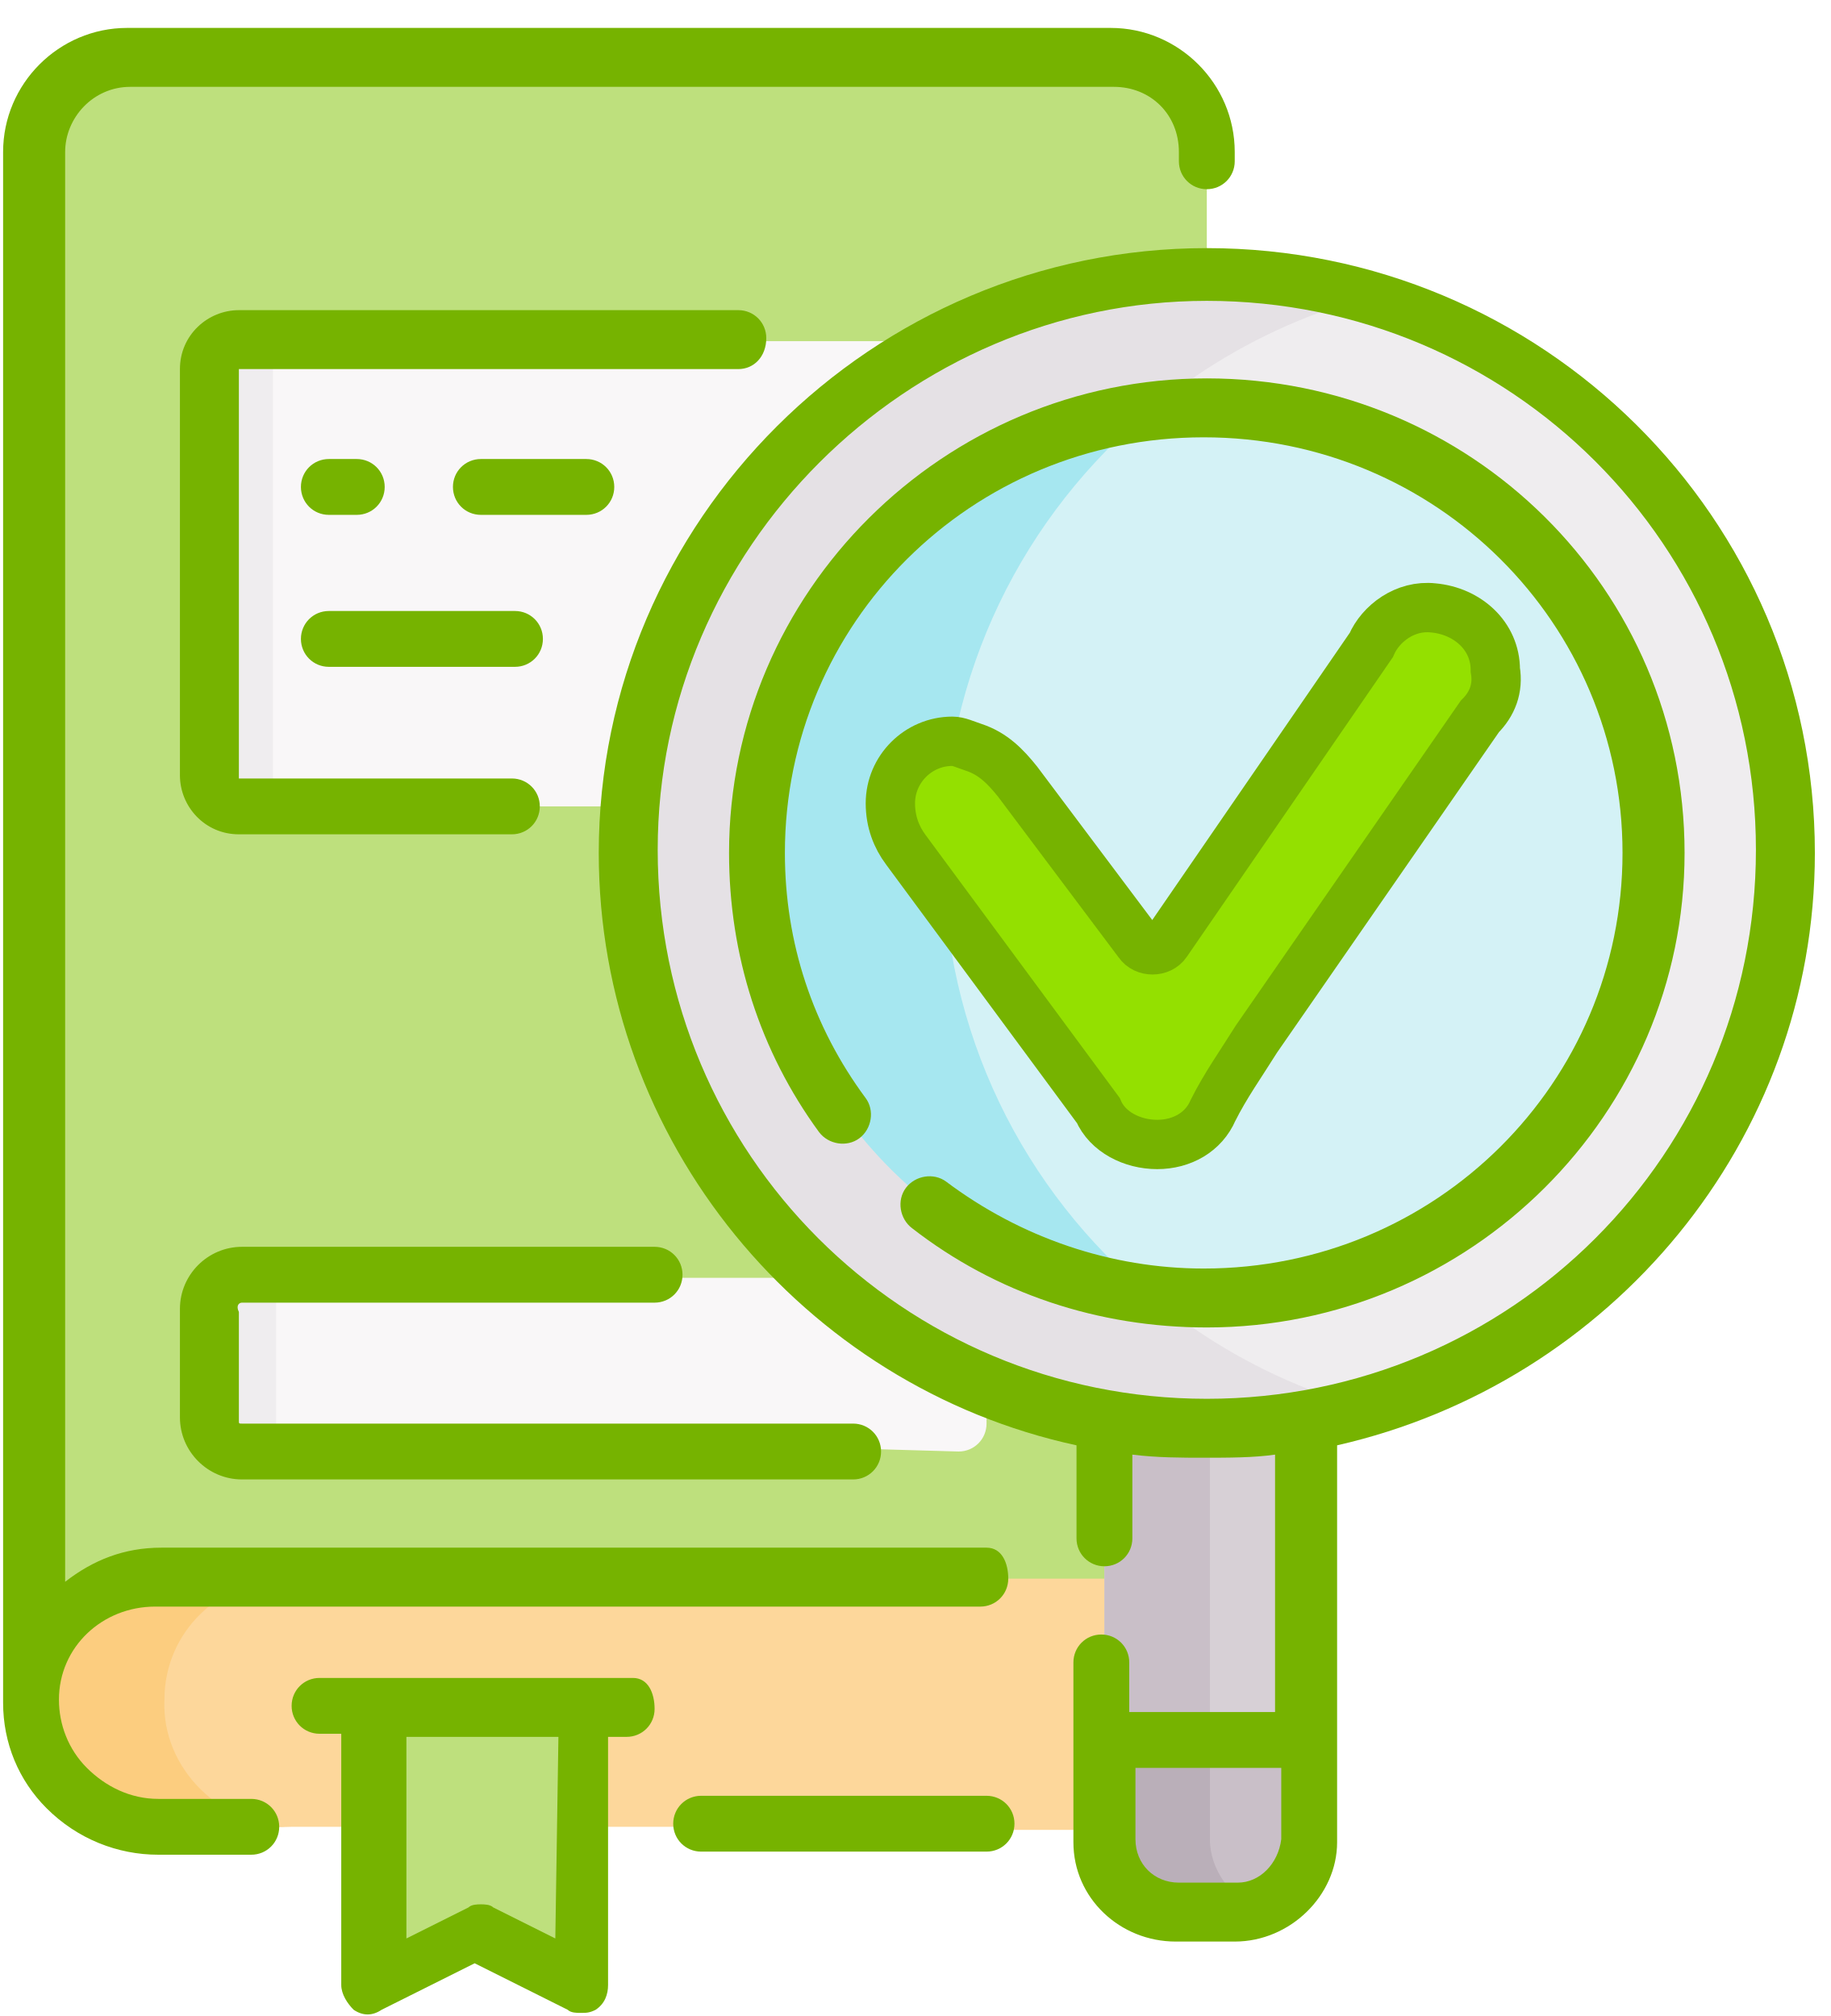
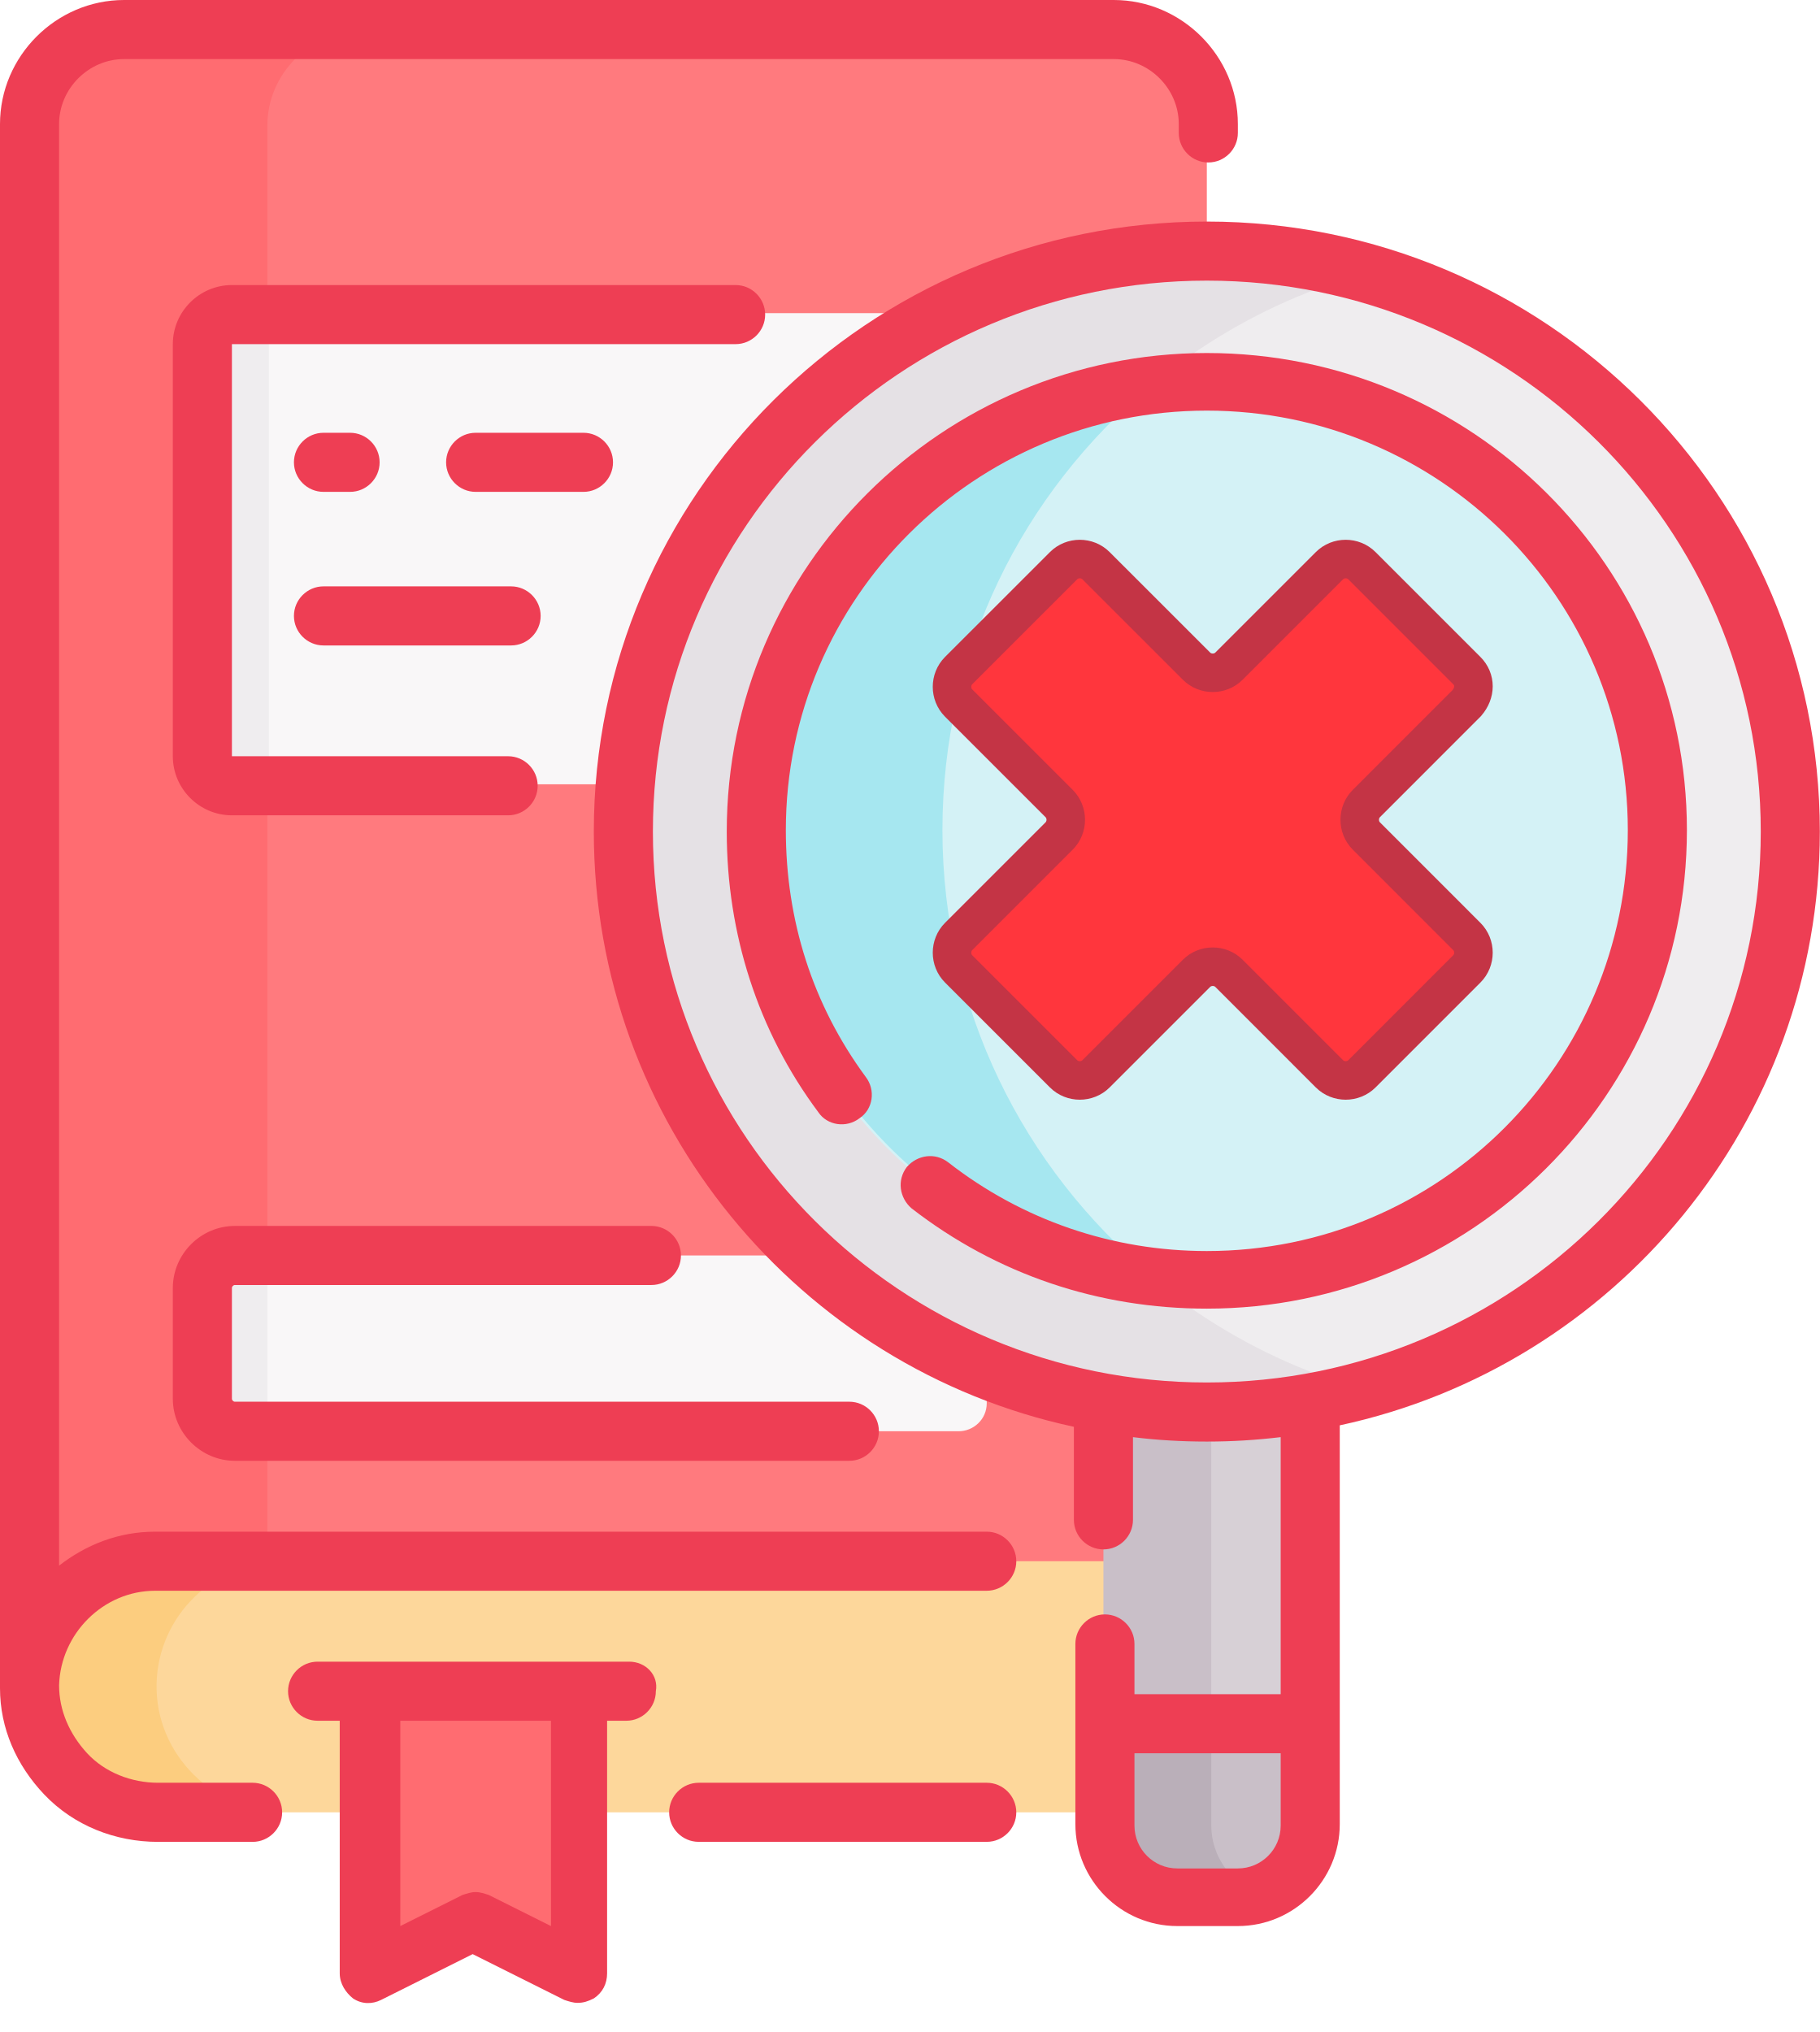
- <svg xmlns="http://www.w3.org/2000/svg" width="59" height="65" viewBox="0 0 59 65" fill="none">
-   <path d="M38.9 5.1V55L1.2 54.8V37.7V13.6V4.8C1.2 3.1 2.6 1.8 4.2 1.8H35.9C37.6 1.8 38.9 3.2 38.9 4.8V5.1Z" fill="#BEE07D" />
-   <path d="M8.8 54.9V37.8V13.7V4.9C8.8 3.2 10.2 1.9 11.8 1.9H4.1C2.4 1.9 1.1 3.3 1.1 4.9V13.7V37.8V54.9L38.8 55.1L8.8 54.9Z" fill="#BEE07D" />
-   <path d="M31.8 58.9H5.2C2.9 58.9 1 57.1 1.1 54.8C1.1 52.6 2.9 50.9 5.1 50.9H31.7H38.5V59H31.8V58.9Z" fill="#FDD79B" />
-   <path d="M5.3 54.8C5.3 52.6 7.1 50.9 9.3 50.9H5.2C3 50.9 1.2 52.7 1.2 54.8C1.2 57.1 3.1 58.9 5.3 58.9H9.4C7.1 58.9 5.2 57 5.3 54.8Z" fill="#FCCD7F" />
-   <path d="M18.3 63.8L15.4 62.4L12.5 63.8C12.3 63.9 12 63.7 12 63.5V55H18.8V63.5C18.8 63.8 18.5 63.9 18.3 63.8Z" fill="#BEE07D" />
-   <path d="M27.4 46.7H7.7C7.1 46.7 6.6 46.2 6.6 45.7V42.2C6.6 41.6 7.1 41.2 7.7 41.2H21H27.7H31.8V45.9C31.8 46.4 31.4 46.8 30.9 46.8L27.4 46.7Z" fill="#F9F7F8" />
-   <path d="M7.8 46.7H8.9V41.1H7.8C7.2 41.1 6.7 41.6 6.7 42.1V45.6C6.7 46.2 7.2 46.7 7.8 46.7Z" fill="#EFEDEF" />
-   <path d="M31.8 10.9V26H16.5H7.7C7.2 26 6.8 25.6 6.8 25.1V11.9C6.8 11.4 7.2 11 7.7 11H23.8H31.8V10.9Z" fill="#F9F7F8" />
-   <path d="M7.6 26H8.8V13.6V10.9H7.6C7.1 10.9 6.7 11.3 6.7 11.8V25C6.7 25.6 7.1 26 7.6 26Z" fill="#EFEDEF" />
-   <path d="M42.2 57.5V45.8V35.9H35.6V45.8V57.5H42.2Z" fill="#D7D0D6" />
-   <path d="M39 35.9H35.6V45.8V57.5H39V45.8V35.9Z" fill="#C9BFC8" />
-   <path d="M38.9 46.1C49.228 46.1 57.6 37.773 57.6 27.5C57.6 17.227 49.228 8.9 38.9 8.9C28.572 8.9 20.2 17.227 20.2 27.5C20.2 37.773 28.572 46.1 38.9 46.1Z" fill="#EFEDEF" />
-   <path d="M30.4 27.5C30.4 19 36.1 11.8 44 9.6C42.4 9.1 40.7 8.9 38.9 8.9C28.6 8.9 20.2 17.2 20.2 27.5C20.2 37.8 28.6 46.1 38.9 46.1C40.7 46.1 42.4 45.9 44 45.4C36.1 43.2 30.4 36 30.4 27.5Z" fill="#E5E1E5" />
-   <path d="M38.9 41.9C46.853 41.9 53.3 35.453 53.3 27.5C53.3 19.547 46.853 13.1 38.9 13.1C30.947 13.1 24.5 19.547 24.5 27.5C24.5 35.453 30.947 41.9 38.9 41.9Z" fill="#D4F2F6" />
-   <path d="M37.1 13.2C30 14.1 24.5 20.1 24.5 27.5C24.5 34.9 30 40.9 37.1 41.8C33 38.4 30.4 33.3 30.4 27.5C30.4 21.7 33 16.6 37.1 13.2Z" fill="#A6E7F0" />
-   <path d="M42.2 56.1V59.3C42.2 60.6 41.2 61.6 39.9 61.6H38C36.7 61.6 35.7 60.6 35.7 59.3V56.1H42.2Z" fill="#C9BFC8" />
-   <path d="M39 59.3V56.1H35.6V59.3C35.6 60.6 36.6 61.6 37.9 61.6H39.8C40.1 61.6 40.3 61.6 40.5 61.5C39.7 61.2 39 60.3 39 59.3Z" fill="#BAAFB9" />
-   <path d="M31.8 57.9H22.6C22.1 57.9 21.7 58.3 21.7 58.8C21.7 59.3 22.1 59.7 22.6 59.7H31.8C32.3 59.7 32.7 59.3 32.7 58.8C32.7 58.3 32.3 57.9 31.8 57.9Z" fill="#76B300" />
-   <path d="M31.8 49.9H5.2C4 49.9 3 50.3 2.1 51V4.9C2.1 3.8 3 2.8 4.2 2.8H35.9C37.1 2.8 38 3.7 38 4.9V5.2C38 5.7 38.4 6.1 38.9 6.1C39.4 6.1 39.8 5.7 39.8 5.2V4.9C39.8 2.7 38 0.9 35.8 0.9H4.1C1.9 0.9 0.1 2.7 0.1 4.9V54.9C0.1 56.2 0.6 57.4 1.5 58.3C2.5 59.3 3.8 59.8 5.1 59.8H8.1C8.6 59.8 9 59.4 9 58.9C9 58.4 8.6 58 8.1 58H5.1C4.2 58 3.4 57.6 2.8 57C2.2 56.4 1.9 55.6 1.9 54.8C1.9 53.1 3.3 51.8 5 51.8H31.6C32.1 51.8 32.5 51.4 32.5 50.9C32.5 50.4 32.3 49.9 31.8 49.9Z" fill="#76B300" />
-   <path d="M20.4 54.1H18.8H12H10.3C9.8 54.1 9.4 54.5 9.4 55C9.4 55.5 9.8 55.9 10.3 55.9H11V64C11 64.3 11.2 64.6 11.4 64.8C11.7 65 12 65 12.3 64.8L15.3 63.3L18.3 64.8C18.4 64.9 18.6 64.9 18.7 64.9C18.9 64.9 19 64.9 19.2 64.8C19.5 64.6 19.6 64.3 19.6 64V56H20.2C20.7 56 21.1 55.6 21.1 55.1C21.1 54.6 20.9 54.1 20.4 54.1ZM17.9 62.5L15.9 61.5C15.8 61.4 15.6 61.4 15.5 61.4C15.4 61.4 15.2 61.4 15.1 61.5L13.1 62.5V56H18L17.9 62.5Z" fill="#76B300" />
-   <path d="M7.8 42H21.1C21.6 42 22 41.6 22 41.1C22 40.6 21.6 40.2 21.1 40.2H7.8C6.7 40.2 5.8 41.1 5.8 42.2V45.7C5.8 46.8 6.7 47.7 7.8 47.7H27.5C28 47.7 28.4 47.3 28.4 46.8C28.4 46.3 28 45.9 27.5 45.9H7.8C7.7 45.9 7.7 45.9 7.7 45.8V42.3C7.6 42.1 7.7 42 7.8 42Z" fill="#76B300" />
-   <path d="M24.7 10.9C24.7 10.4 24.3 10 23.8 10H7.7C6.7 10 5.8 10.8 5.8 11.9V25C5.8 26 6.6 26.9 7.7 26.9H16.5C17 26.9 17.4 26.5 17.4 26C17.4 25.5 17 25.1 16.5 25.1H7.7V11.9H23.8C24.3 11.9 24.7 11.5 24.7 10.9Z" fill="#76B300" />
-   <path d="M58.5 27.5C58.5 16.7 49.7 8 38.9 8C28.1 8 19.3 16.8 19.3 27.5C19.3 36.8 25.9 44.7 34.7 46.6V49.6C34.7 50.1 35.1 50.5 35.6 50.5C36.1 50.5 36.5 50.1 36.5 49.6V46.9C37.3 47 38.1 47 38.8 47C39.6 47 40.4 47 41.1 46.9V55.2H36.4V53.6C36.4 53.1 36 52.7 35.5 52.7C35 52.7 34.6 53.1 34.6 53.6V59.4C34.6 61.2 36.1 62.6 37.9 62.6H39.8C41.6 62.6 43.1 61.1 43.1 59.4V46.6C51.9 44.6 58.5 36.8 58.5 27.5ZM39.9 60.7H38C37.2 60.7 36.6 60.1 36.6 59.3V57H41.3V59.3C41.2 60.1 40.6 60.7 39.9 60.7ZM38.9 45.1C29.1 45.1 21.2 37.2 21.2 27.4C21.2 17.7 29.2 9.7 38.9 9.7C48.7 9.7 56.6 17.6 56.6 27.4C56.6 37.2 48.7 45.1 38.9 45.1Z" fill="#76B300" />
-   <path d="M38.9 12.2C30.4 12.2 23.5 19.1 23.5 27.5C23.5 30.8 24.5 33.9 26.4 36.5C26.7 36.9 27.3 37 27.7 36.7C28.1 36.4 28.2 35.8 27.9 35.4C26.2 33.1 25.3 30.4 25.3 27.5C25.3 20.1 31.3 14.1 38.8 14.1C46.3 14.1 52.3 20.1 52.3 27.5C52.3 34.9 46.3 40.9 38.8 40.9C35.8 40.9 32.9 39.9 30.5 38.1C30.1 37.8 29.5 37.9 29.2 38.3C28.9 38.7 29 39.3 29.4 39.6C32.1 41.7 35.4 42.8 38.9 42.8C47.4 42.8 54.3 35.9 54.3 27.5C54.3 19 47.4 12.2 38.9 12.2Z" fill="#76B300" />
-   <path d="M10.6 16.6H11.5C12 16.6 12.4 16.2 12.4 15.7C12.4 15.2 12 14.8 11.5 14.8H10.6C10.1 14.8 9.7 15.2 9.7 15.7C9.7 16.2 10.1 16.6 10.6 16.6Z" fill="#76B300" />
-   <path d="M19.8 15.7C19.8 15.2 19.4 14.8 18.9 14.8H15.5C15 14.8 14.6 15.2 14.6 15.7C14.6 16.2 15 16.6 15.5 16.6H18.9C19.4 16.6 19.8 16.2 19.8 15.7Z" fill="#76B300" />
-   <path d="M10.6 21.5H16.6C17.1 21.5 17.5 21.1 17.5 20.6C17.5 20.1 17.1 19.7 16.6 19.7H10.6C10.1 19.7 9.7 20.1 9.7 20.6C9.7 21.1 10.1 21.5 10.6 21.5Z" fill="#76B300" />
-   <path d="M47.7 23.1C48.1 22.7 48.3 22.2 48.2 21.6C48.2 20.5 47.3 19.7 46.2 19.6C45.3 19.5 44.5 20.1 44.2 20.8L37.6 30.4C37.4 30.7 36.9 30.7 36.7 30.4L32.8 25.2C32.4 24.7 32 24.3 31.4 24.1C31.1 24 30.9 23.9 30.7 23.9C29.6 23.9 28.7 24.8 28.7 25.9C28.7 26.5 28.9 27 29.2 27.4L35.4 35.8C35.7 36.5 36.5 36.9 37.3 36.9C38.1 36.9 38.8 36.5 39.1 35.8C39.5 35 40 34.3 40.5 33.5L47.7 23.1Z" fill="#94E000" stroke="#76B300" stroke-width="1.59" stroke-miterlimit="10" />
+ <svg xmlns="http://www.w3.org/2000/svg" width="60" height="67" viewBox="0 0 60 67" fill="none">
+   <path d="M39.789 4.383V55.763L0.926 55.617V37.987V13.149V4.14C0.926 2.435 2.338 1.023 4.042 1.023H36.672C38.377 1.023 39.789 2.435 39.789 4.14V4.383Z" fill="#FF7A7E" />
+   <path d="M8.815 55.617V37.987V13.149V4.14C8.815 2.435 10.227 1.023 11.932 1.023H4.042C2.337 1.023 0.925 2.435 0.925 4.14V13.149V37.987V55.617L39.789 55.763V55.714L8.815 55.617Z" fill="#FF6C71" />
+   <path d="M32.532 59.757H5.211C2.873 59.757 0.925 57.857 0.974 55.52C1.023 53.279 2.873 51.477 5.114 51.477H32.532H39.497V59.757H32.532Z" fill="#FDD79B" />
+   <path d="M5.162 55.52C5.211 53.279 7.062 51.477 9.302 51.477H5.065C2.776 51.477 0.925 53.279 0.925 55.52C0.877 57.857 2.825 59.757 5.162 59.757H9.399C7.062 59.757 5.114 57.857 5.162 55.52Z" fill="#FCCD7F" />
+   <path d="M18.604 64.822L15.633 63.361L12.662 64.822C12.419 64.919 12.175 64.773 12.175 64.529V55.763H19.14V64.529C19.14 64.773 18.847 64.968 18.604 64.822Z" fill="#FF6C71" stroke="black" stroke-width="1.091" stroke-miterlimit="10" />
+   <path d="M28.003 47.192H7.744C7.159 47.192 6.672 46.705 6.672 46.12V42.468C6.672 41.883 7.159 41.396 7.744 41.396H21.477H28.345H32.533V46.266C32.533 46.802 32.094 47.192 31.607 47.192H28.003Z" fill="#F9F7F8" />
+   <path d="M7.744 47.192H8.815V41.396H7.744C7.159 41.396 6.672 41.883 6.672 42.468V46.12C6.672 46.705 7.159 47.192 7.744 47.192Z" fill="#EFEDEF" />
+   <path d="M32.533 10.373V25.86H16.753H7.646C7.111 25.86 6.672 25.422 6.672 24.886V11.299C6.672 10.763 7.111 10.325 7.646 10.325H24.253H32.533V10.373Z" fill="#F9F7F8" />
+   <path d="M7.646 25.909H8.864V13.149V10.422H7.646C7.111 10.422 6.672 10.861 6.672 11.396V24.984C6.672 25.471 7.111 25.909 7.646 25.909Z" fill="#EFEDEF" />
+   <path d="M43.198 58.344V46.266V36.088H36.429V46.266V58.344H43.198Z" fill="#D7D0D6" />
+   <path d="M39.935 36.088H36.38V46.266V58.344H39.935V46.266V36.088Z" fill="#C9BFC8" />
+   <path d="M39.789 46.559C50.413 46.559 59.026 37.989 59.026 27.419C59.026 16.848 50.413 8.279 39.789 8.279C29.165 8.279 20.552 16.848 20.552 27.419C20.552 37.989 29.165 46.559 39.789 46.559Z" fill="#EFEDEF" />
+   <path d="M31.023 27.419C31.023 18.653 36.964 11.25 45 9.01C43.344 8.523 41.591 8.279 39.789 8.279C29.172 8.279 20.552 16.851 20.552 27.419C20.552 37.987 29.172 46.559 39.789 46.559C41.591 46.559 43.344 46.315 45 45.828C36.964 43.588 31.023 36.185 31.023 27.419Z" fill="#E5E1E5" />
+   <path d="M39.789 42.224C47.993 42.224 54.643 35.596 54.643 27.419C54.643 19.242 47.993 12.614 39.789 12.614C31.586 12.614 24.935 19.242 24.935 27.419C24.935 35.596 31.586 42.224 39.789 42.224Z" fill="#D4F2F6" />
+   <path d="M37.939 12.711C30.634 13.636 24.984 19.87 24.984 27.37C24.984 34.87 30.634 41.153 37.939 42.029C33.75 38.523 31.072 33.263 31.072 27.37C31.072 21.477 33.702 16.266 37.939 12.711Z" fill="#A6E7F0" />
+   <path d="M43.198 56.834V60.195C43.198 61.51 42.127 62.581 40.812 62.581H38.815C37.5 62.581 36.429 61.51 36.429 60.195V56.834H43.198Z" fill="#C9BFC8" />
+   <path d="M39.935 60.195V56.834H36.38V60.195C36.38 61.51 37.452 62.581 38.767 62.581H40.763C41.056 62.581 41.299 62.532 41.542 62.435C40.617 62.143 39.935 61.218 39.935 60.195Z" fill="#BAAFB9" />
+   <path d="M32.533 58.782H23.036C22.5 58.782 22.062 59.221 22.062 59.757C22.062 60.292 22.5 60.73 23.036 60.73H32.533C33.068 60.73 33.507 60.292 33.507 59.757C33.507 59.221 33.068 58.782 32.533 58.782Z" fill="#EE3E54" />
+   <path d="M32.532 50.503H5.114C3.896 50.503 2.825 50.942 1.948 51.623V4.091C1.948 2.922 2.922 1.948 4.091 1.948H36.721C37.89 1.948 38.864 2.922 38.864 4.091V4.383C38.864 4.919 39.302 5.357 39.838 5.357C40.373 5.357 40.812 4.919 40.812 4.383V4.091C40.812 1.851 38.961 0 36.721 0H4.091C1.851 0 0 1.851 0 4.091V55.617C0 55.617 0 55.617 0 55.666C0 56.981 0.536 58.198 1.461 59.172C2.435 60.195 3.799 60.731 5.211 60.731H8.328C8.864 60.731 9.302 60.292 9.302 59.757C9.302 59.221 8.864 58.782 8.328 58.782H5.211C4.334 58.782 3.458 58.442 2.873 57.809C2.289 57.175 1.948 56.396 1.948 55.568C1.997 53.864 3.409 52.451 5.114 52.451H32.532C33.068 52.451 33.507 52.013 33.507 51.477C33.507 50.942 33.068 50.503 32.532 50.503Z" fill="#EE3E54" />
+   <path d="M20.747 54.789H19.139H12.175H10.471C9.935 54.789 9.497 55.227 9.497 55.763C9.497 56.299 9.935 56.737 10.471 56.737H11.201V65.065C11.201 65.406 11.396 65.698 11.639 65.893C11.932 66.088 12.273 66.088 12.565 65.942L15.584 64.432L18.604 65.942C18.75 65.99 18.896 66.039 19.042 66.039C19.237 66.039 19.383 65.99 19.578 65.893C19.87 65.698 20.016 65.406 20.016 65.065V56.737H20.649C21.185 56.737 21.623 56.299 21.623 55.763C21.721 55.227 21.282 54.789 20.747 54.789ZM18.165 63.507L16.12 62.484C15.974 62.435 15.828 62.386 15.682 62.386C15.536 62.386 15.389 62.435 15.243 62.484L13.198 63.507V56.737H18.165V63.507Z" fill="#EE3E54" />
+   <path d="M7.743 42.37H21.477C22.013 42.37 22.451 41.932 22.451 41.396C22.451 40.86 22.013 40.422 21.477 40.422H7.743C6.623 40.422 5.698 41.347 5.698 42.468V46.12C5.698 47.24 6.623 48.166 7.743 48.166H28.003C28.539 48.166 28.977 47.727 28.977 47.192C28.977 46.656 28.539 46.218 28.003 46.218H7.743C7.694 46.218 7.646 46.169 7.646 46.12V42.468C7.646 42.419 7.694 42.37 7.743 42.37Z" fill="#EE3E54" />
+   <path d="M25.227 10.373C25.227 9.838 24.789 9.399 24.253 9.399H7.646C6.574 9.399 5.698 10.276 5.698 11.347V24.935C5.698 26.006 6.574 26.883 7.646 26.883H16.753C17.289 26.883 17.727 26.445 17.727 25.909C17.727 25.373 17.289 24.935 16.753 24.935H7.646V11.347H24.253C24.789 11.347 25.227 10.909 25.227 10.373Z" fill="#EE3E54" />
+   <path d="M60 27.419C60 16.315 50.941 7.305 39.789 7.305C28.636 7.305 19.578 16.315 19.578 27.419C19.578 37.013 26.347 45.097 35.406 47.045V50.114C35.406 50.649 35.844 51.088 36.38 51.088C36.916 51.088 37.354 50.649 37.354 50.114V47.386C38.133 47.484 38.961 47.532 39.789 47.532C40.617 47.532 41.396 47.484 42.224 47.386V55.861H37.403V54.205C37.403 53.669 36.964 53.231 36.428 53.231C35.893 53.231 35.455 53.669 35.455 54.205V60.146C35.455 61.997 36.964 63.507 38.815 63.507H40.812C42.662 63.507 44.172 61.997 44.172 60.146V46.997C53.23 45.049 60 37.013 60 27.419ZM40.812 61.607H38.815C38.036 61.607 37.403 60.974 37.403 60.195V57.809H42.224V60.195C42.224 60.974 41.591 61.607 40.812 61.607ZM39.789 45.584C29.708 45.584 21.526 37.451 21.526 27.419C21.526 17.386 29.708 9.253 39.789 9.253C49.87 9.253 58.052 17.386 58.052 27.419C58.052 37.451 49.87 45.584 39.789 45.584Z" fill="#EE3E54" />
+   <path d="M39.789 11.64C31.071 11.64 23.961 18.701 23.961 27.419C23.961 30.779 24.984 33.994 26.98 36.672C27.273 37.11 27.906 37.208 28.344 36.867C28.782 36.575 28.88 35.942 28.539 35.503C26.786 33.117 25.909 30.341 25.909 27.37C25.909 19.724 32.143 13.539 39.789 13.539C47.435 13.539 53.669 19.724 53.669 27.37C53.669 35.016 47.484 41.25 39.789 41.25C36.672 41.25 33.701 40.227 31.266 38.328C30.828 37.987 30.243 38.084 29.902 38.474C29.562 38.912 29.659 39.497 30.049 39.838C32.873 42.029 36.234 43.149 39.789 43.149C48.506 43.149 55.617 36.088 55.617 27.37C55.617 18.701 48.555 11.64 39.789 11.64Z" fill="#EE3E54" />
+   <path d="M10.665 16.218H11.542C12.078 16.218 12.516 15.779 12.516 15.244C12.516 14.708 12.078 14.27 11.542 14.27H10.665C10.13 14.27 9.691 14.708 9.691 15.244C9.691 15.779 10.13 16.218 10.665 16.218Z" fill="#EE3E54" />
+   <path d="M20.211 15.244C20.211 14.708 19.773 14.27 19.237 14.27H15.682C15.146 14.27 14.708 14.708 14.708 15.244C14.708 15.779 15.146 16.218 15.682 16.218H19.237C19.773 16.218 20.211 15.779 20.211 15.244Z" fill="#EE3E54" />
+   <path d="M10.665 21.282H16.851C17.386 21.282 17.825 20.844 17.825 20.308C17.825 19.773 17.386 19.334 16.851 19.334H10.665C10.13 19.334 9.691 19.773 9.691 20.308C9.691 20.844 10.13 21.282 10.665 21.282Z" fill="#EE3E54" />
+   <path d="M48.36 22.11L44.903 18.653C44.61 18.36 44.123 18.36 43.831 18.653L40.52 21.964C40.227 22.256 39.74 22.256 39.448 21.964L36.136 18.653C35.844 18.36 35.357 18.36 35.065 18.653L31.607 22.11C31.315 22.403 31.315 22.89 31.607 23.182L34.919 26.494C35.211 26.786 35.211 27.273 34.919 27.565L31.607 30.877C31.315 31.169 31.315 31.656 31.607 31.948L35.065 35.406C35.357 35.698 35.844 35.698 36.136 35.406L39.448 32.094C39.74 31.802 40.227 31.802 40.52 32.094L43.831 35.406C44.123 35.698 44.61 35.698 44.903 35.406L48.36 31.948C48.653 31.656 48.653 31.169 48.36 30.877L45.049 27.565C44.757 27.273 44.757 26.786 45.049 26.494L48.36 23.182C48.653 22.841 48.653 22.403 48.36 22.11Z" fill="#FF363D" stroke="#C43445" stroke-width="1.27" stroke-miterlimit="10" />
</svg>
